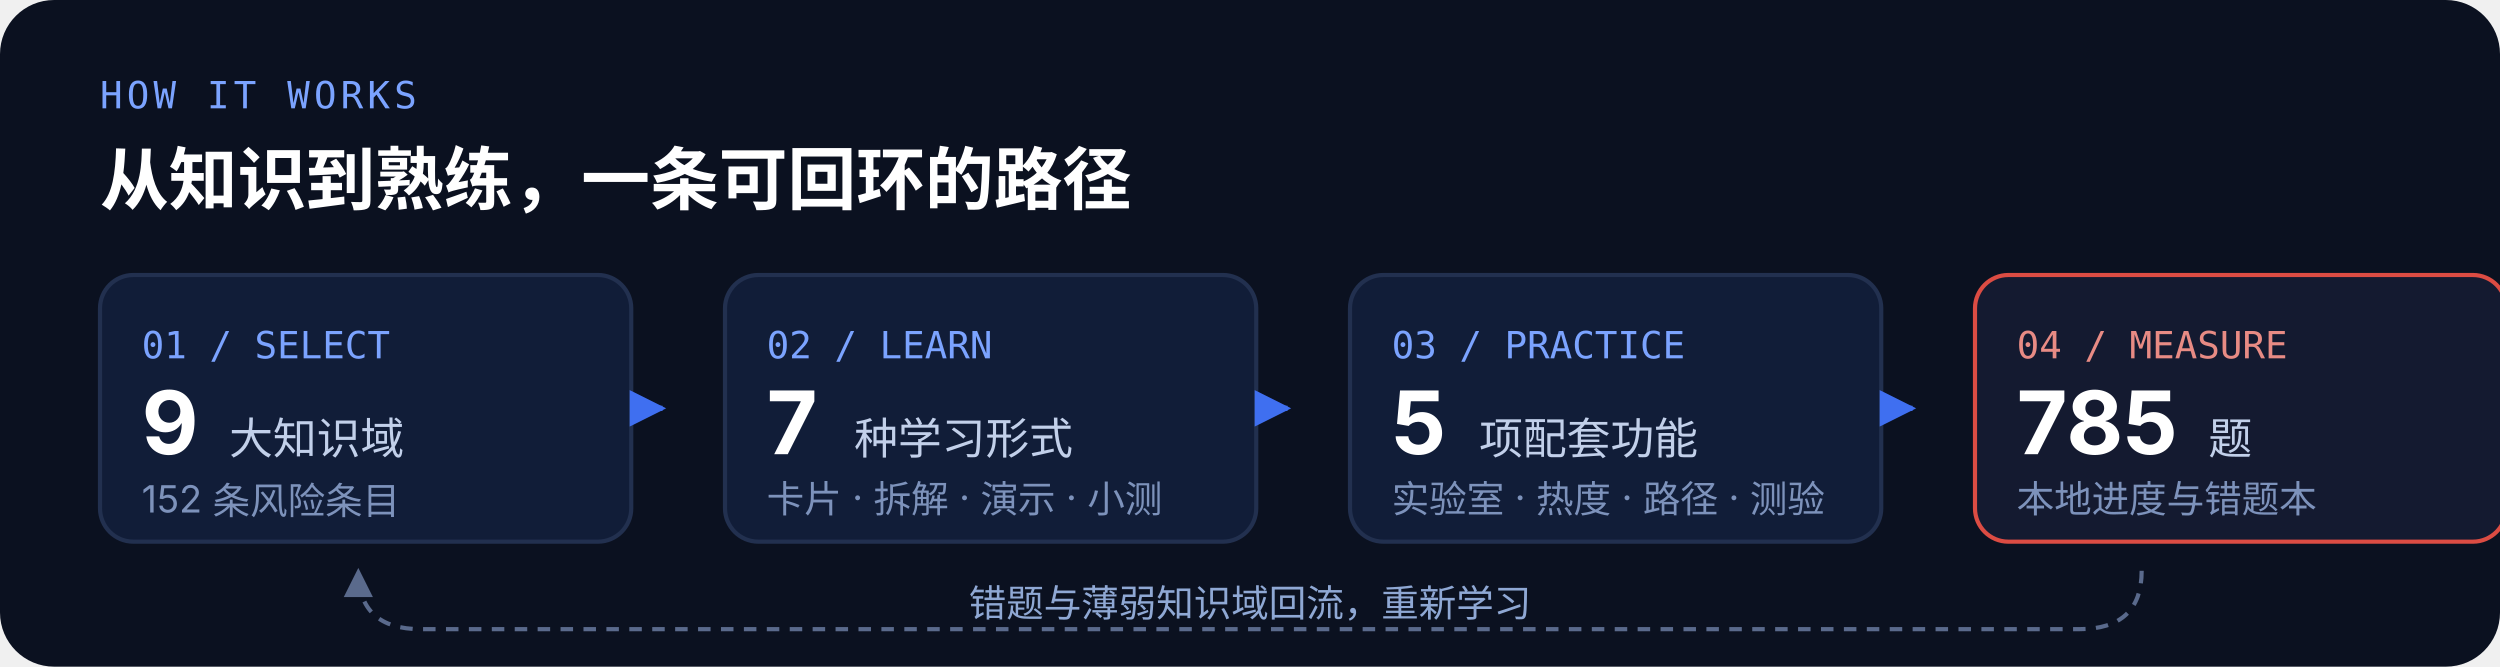
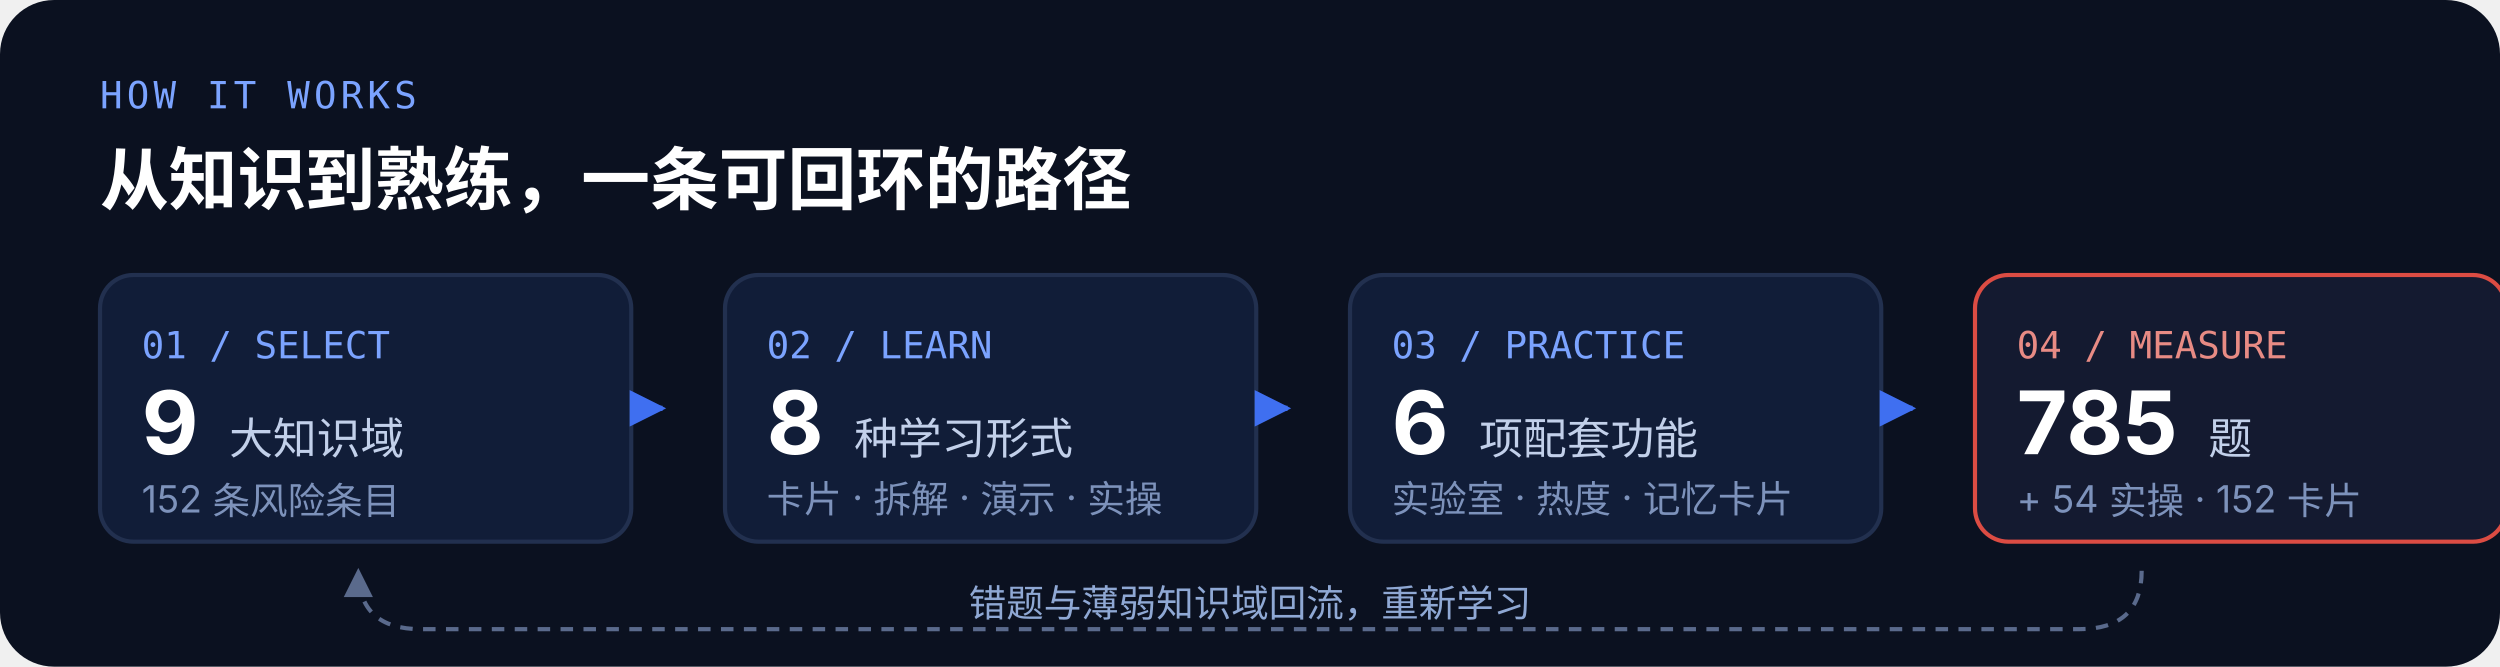
<svg xmlns="http://www.w3.org/2000/svg" width="1200" height="320" viewBox="0 0 1200 320" role="img" aria-labelledby="wf-title wf-desc">
  <defs>
    <marker id="arrow" viewBox="0 0 10 10" refX="9" refY="5" markerWidth="7" markerHeight="7" orient="auto-start-reverse">
      <path d="M 0 0 L 10 5 L 0 10 z" fill="#3f6ff0" />
    </marker>
    <marker id="arrow-back" viewBox="0 0 10 10" refX="9" refY="5" markerWidth="7" markerHeight="7" orient="auto-start-reverse">
      <path d="M 0 0 L 10 5 L 0 10 z" fill="#5a6a8c" />
    </marker>
  </defs>
  <rect width="1200" height="320" rx="26" fill="#0b1120" />
  <text x="48" y="52" font-family="ui-monospace, SFMono-Regular, Menlo, monospace" font-size="18" letter-spacing="2" fill="#7ba3ff">HOW IT WORKS</text>
  <text x="48" y="98" font-family="-apple-system, BlinkMacSystemFont, 'Segoe UI', 'PingFang SC', sans-serif" font-size="33" font-weight="650" fill="#ffffff">从知识到熟练，一条可回环的路径</text>
  <g id="stages" transform="translate(48 132)">
    <g transform="translate(0 0)">
      <rect width="255" height="128" rx="16" fill="#111d38" stroke="#22304f" stroke-width="2" />
      <text x="20" y="40" font-family="ui-monospace, monospace" font-size="18" fill="#7ba3ff">01 / SELECT</text>
      <text x="20" y="86" font-family="-apple-system, 'PingFang SC', sans-serif" font-size="42" font-weight="700" fill="#ffffff">9</text>
      <text x="62" y="86" font-family="-apple-system, 'PingFang SC', sans-serif" font-size="21" fill="#c2d0ea">大知识域</text>
      <text x="20" y="114" font-family="-apple-system, 'PingFang SC', sans-serif" font-size="18" fill="#7d92bb">152 条风险条目</text>
    </g>
    <g transform="translate(300 0)">
      <rect width="255" height="128" rx="16" fill="#111d38" stroke="#22304f" stroke-width="2" />
      <text x="20" y="40" font-family="ui-monospace, monospace" font-size="18" fill="#7ba3ff">02 / LEARN</text>
-       <text x="20" y="86" font-family="-apple-system, 'PingFang SC', sans-serif" font-size="42" font-weight="700" fill="#ffffff">7</text>
+       <text x="20" y="86" font-family="-apple-system, 'PingFang SC', sans-serif" font-size="42" font-weight="700" fill="#ffffff">8</text>
      <text x="62" y="86" font-family="-apple-system, 'PingFang SC', sans-serif" font-size="21" fill="#c2d0ea">种学习形式</text>
-       <text x="20" y="114" font-family="-apple-system, 'PingFang SC', sans-serif" font-size="18" fill="#7d92bb">卡片 · 拆解 · 演示 · 小测</text>
+       <text x="20" y="114" font-family="-apple-system, 'PingFang SC', sans-serif" font-size="18" fill="#7d92bb">卡片 · 拆解 · 演示 · 实操</text>
    </g>
    <g transform="translate(600 0)">
      <rect width="255" height="128" rx="16" fill="#111d38" stroke="#22304f" stroke-width="2" />
      <text x="20" y="40" font-family="ui-monospace, monospace" font-size="18" fill="#7ba3ff">03 / PRACTICE</text>
-       <text x="20" y="86" font-family="-apple-system, 'PingFang SC', sans-serif" font-size="42" font-weight="700" fill="#ffffff">5</text>
+       <text x="20" y="86" font-family="-apple-system, 'PingFang SC', sans-serif" font-size="42" font-weight="700" fill="#ffffff">6</text>
      <text x="62" y="86" font-family="-apple-system, 'PingFang SC', sans-serif" font-size="21" fill="#c2d0ea">项配套功能</text>
-       <text x="20" y="114" font-family="-apple-system, 'PingFang SC', sans-serif" font-size="18" fill="#7d92bb">实验室 · 热度 · 路径 · 测验</text>
+       <text x="20" y="114" font-family="-apple-system, 'PingFang SC', sans-serif" font-size="18" fill="#7d92bb">实验室 · 热度 · 记忆卡片</text>
    </g>
    <g transform="translate(900 0)">
      <rect width="255" height="128" rx="16" fill="#141a30" stroke="#dc4c43" stroke-width="2" />
      <text x="20" y="40" font-family="ui-monospace, monospace" font-size="18" fill="#e88b84">04 / MEASURE</text>
      <text x="20" y="86" font-family="-apple-system, 'PingFang SC', sans-serif" font-size="42" font-weight="700" fill="#ffffff">785</text>
      <text x="112" y="86" font-family="-apple-system, 'PingFang SC', sans-serif" font-size="21" fill="#c2d0ea">题</text>
-       <text x="20" y="114" font-family="-apple-system, 'PingFang SC', sans-serif" font-size="18" fill="#7d92bb">本地进度与错题本</text>
+       <text x="20" y="114" font-family="-apple-system, 'PingFang SC', sans-serif" font-size="18" fill="#7d92bb">+ 54 实操 · 152 卡片</text>
    </g>
  </g>
  <g stroke="#3f6ff0" stroke-width="2.5" marker-end="url(#arrow)">
    <line x1="304" y1="196" x2="318" y2="196" />
    <line x1="604" y1="196" x2="618" y2="196" />
    <line x1="904" y1="196" x2="918" y2="196" />
  </g>
  <path d="M 1028 274 Q 1028 302 998 302 L 202 302 Q 172 302 172 274" fill="none" stroke="#5a6a8c" stroke-width="2" stroke-dasharray="6 5" marker-end="url(#arrow-back)" />
  <text x="600" y="296" text-anchor="middle" font-family="-apple-system, 'PingFang SC', sans-serif" font-size="18" fill="#8fa8d4">错题与薄弱知识域回流，重新学习</text>
</svg>
